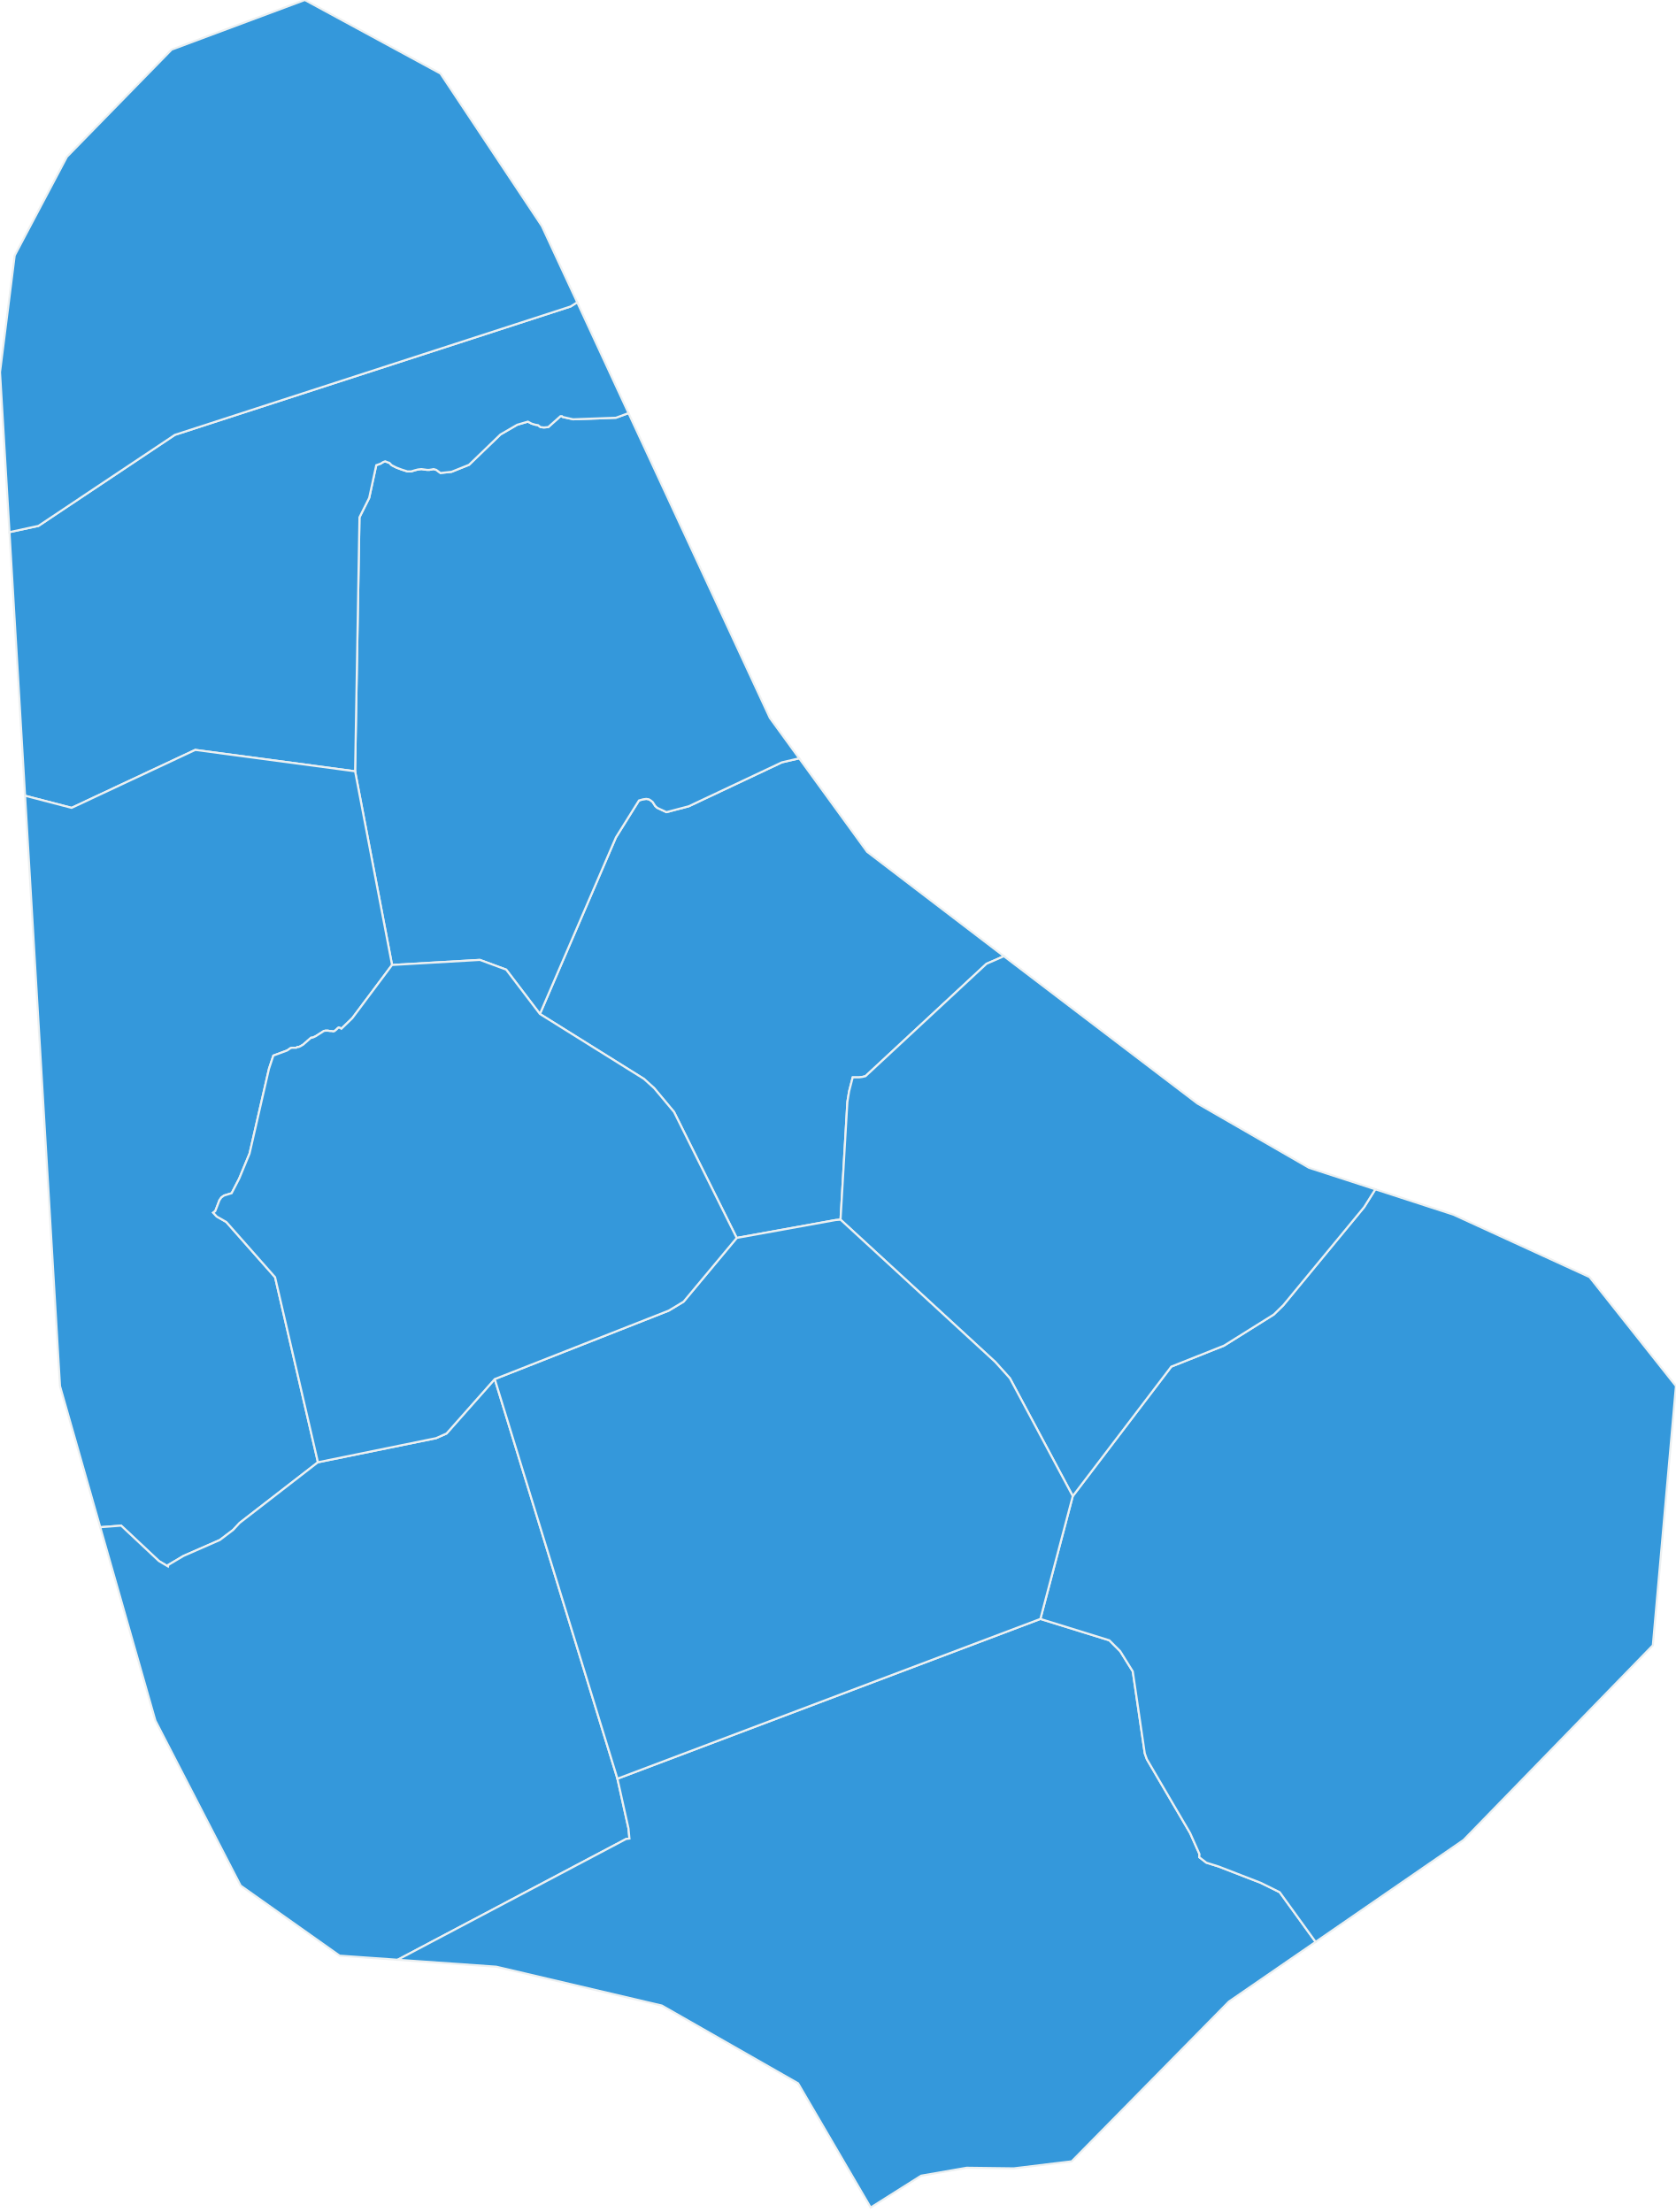
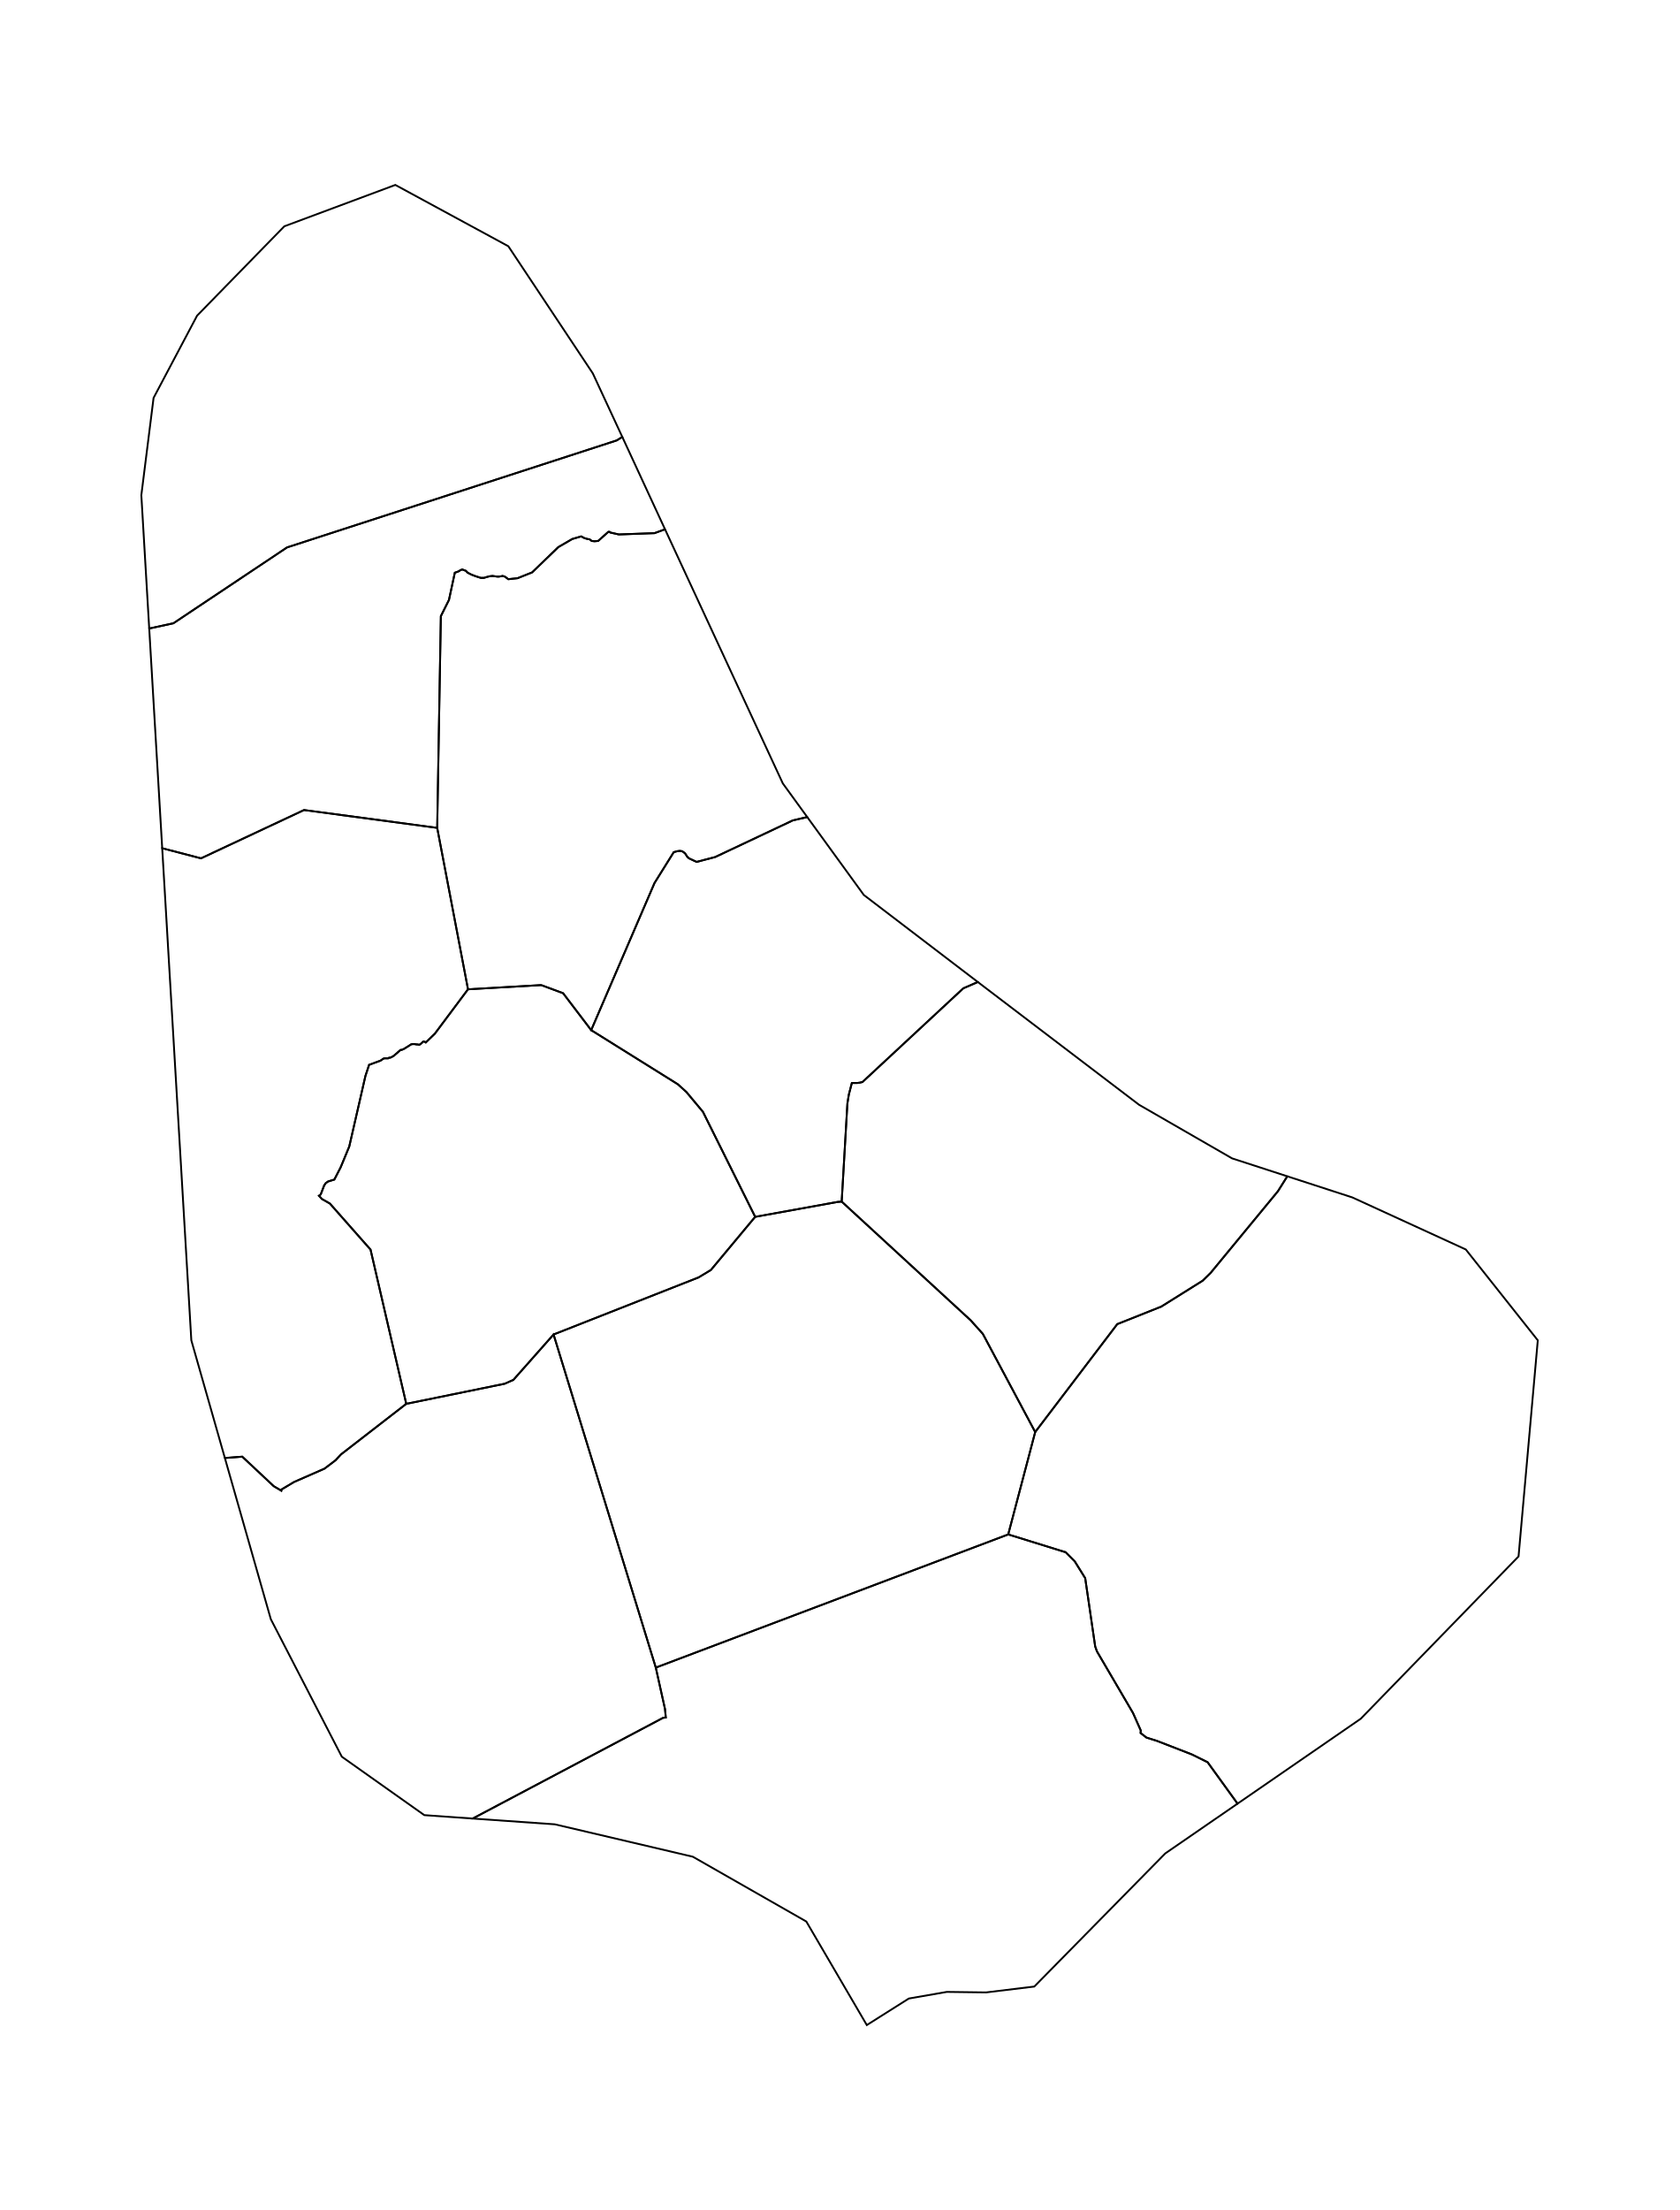
- <svg xmlns="http://www.w3.org/2000/svg" fill="#3498db" stroke="#ecf0f1" stroke-width="1" width="800" height="1056" viewBox="0 0 800 1056">
-   <path d="M381.484,362.023 413.892,406.642 479.198,456.491 470.883,460.116 413.135,513.766 411.589,514.137 410.134,514.323 407.042,514.323 405.314,521.006 404.496,526.018 401.222,582.262 398.857,582.448 351.658,590.986 321.739,530.844 312.281,519.52 307.37,515.065 257.716,484.064 294.001,399.779 305.005,382.141 307.006,381.584 308.461,381.398 309.734,381.584 310.644,382.141 311.553,382.884 312.735,384.74 313.736,385.668 318.101,387.711 328.741,384.926 373.212,363.946 381.484,362.023Z" name="Saint Joseph" name_en="Saint Joseph" gn_name="Saint Andrew" admin="Barbados" adm0_a3="BRB" iso_3166_2="BB-06" iso_a2="BB" postal="JS" type="Parish" type_en="Parish" wikidataid="Q550249" />
-   <path d="M300.014,197.23 367.49,342.756 381.484,362.023 373.212,363.946 328.741,384.926 318.101,387.711 313.736,385.668 312.735,384.74 311.553,382.884 310.644,382.141 309.734,381.584 308.461,381.398 307.006,381.584 305.005,382.141 294.001,399.779 257.716,484.064 241.619,462.9 229.069,458.259 187.145,460.673 169.502,368.216 171.594,246.968 176.232,237.683 179.597,222.085 181.689,221.342 182.871,220.599 183.871,220.228 184.781,220.599 185.872,220.97 186.963,222.085 189.146,223.199 191.601,224.127 194.511,225.056 196.239,225.056 198.058,224.499 199.513,224.127 201.15,223.942 203.878,224.313 204.879,224.313 206.061,224.127 206.97,223.942 208.243,224.313 210.244,225.799 215.519,225.241 223.885,221.899 238.891,207.414 246.894,202.772 251.986,201.286 253.714,202.215 255.533,202.772 256.806,202.958 257.989,203.886 259.625,204.072 261.717,203.886 267.537,198.686 268.265,198.686 268.629,199.058 273.54,200.172 294.001,199.429 300.014,197.23Z" name="Saint Andrew" name_en="Saint Andrew" gn_name="Saint Andrew" admin="Barbados" adm0_a3="BRB" iso_3166_2="BB-02" iso_a2="BB" postal="AN" type="Parish" type_en="Parish" wikidataid="Q1647439" />
-   <path d="M275.539,144.328 300.014,197.23 294.001,199.429 273.54,200.172 268.629,199.058 268.265,198.686 267.537,198.686 261.717,203.886 259.625,204.072 257.989,203.886 256.806,202.958 255.533,202.772 253.714,202.215 251.986,201.286 246.894,202.772 238.891,207.414 223.885,221.899 215.519,225.241 210.244,225.799 208.243,224.313 206.97,223.942 206.061,224.127 204.879,224.313 203.878,224.313 201.15,223.942 199.513,224.127 198.058,224.499 196.239,225.056 194.511,225.056 191.601,224.127 189.146,223.199 186.963,222.085 185.872,220.97 184.781,220.599 183.871,220.228 182.871,220.599 181.689,221.342 179.597,222.085 176.232,237.683 171.594,246.968 169.502,368.216 93.202,358.004 34.181,385.668 11.964,379.882 4.518,254.046 18.357,251.053 83.472,207.6 272.357,146.317 275.539,144.328Z" name="Saint Peter" name_en="Saint Peter" gn_name="Saint Peter" admin="Barbados" adm0_a3="BRB" iso_3166_2="BB-09" iso_a2="BB" postal="PE" type="Parish" type_en="Parish" wikidataid="Q932723" />
-   <path d="M4.518,254.046 0,177.683 7.018,121.969 31.937,74.88 81.919,23.693 145.507,0 210.24,35.101 258.647,107.93 275.539,144.328 272.357,146.317 83.472,207.6 18.357,251.053 4.518,254.046Z" name="Saint Lucy" name_en="Saint Lucy" gn_name="Saint Lucy" admin="Barbados" adm0_a3="BRB" iso_3166_2="BB-07" iso_a2="BB" postal="LU" type="Parish" type_en="Parish" wikidataid="Q1647447" />
-   <path d="M47.859,729.098 28.643,661.701 11.964,379.882 34.181,385.668 93.202,358.004 169.502,368.216 187.145,460.673 168.138,486.106 162.955,491.118 162.409,490.747 161.681,490.561 161.318,490.747 160.59,491.489 159.681,492.232 159.135,492.418 158.044,492.232 157.498,492.232 156.589,492.046 155.315,492.046 154.497,492.232 153.678,492.789 151.314,494.274 150.768,494.645 149.586,495.202 149.04,495.388 148.495,495.388 144.675,498.729 143.402,499.472 142.584,499.843 141.947,499.843 141.401,500.214 140.037,500.214 139.31,500.214 138.673,500.4 137.036,501.514 130.488,503.927 128.397,510.239 119.121,550.706 114.21,562.586 110.572,569.64 106.934,570.754 105.661,571.682 104.752,572.981 103.479,576.322 102.751,578.179 101.751,578.921 103.479,580.777 108.026,583.376 131.307,609.734 151.769,698.081 114.392,727.034 111.3,730.374 104.934,735.2 87.564,742.809 80.38,747.077 80.198,747.82 75.832,745.221 57.826,728.333 47.859,729.098Z" name="Saint James" name_en="Saint James" gn_name="Saint James" admin="Barbados" adm0_a3="BRB" iso_3166_2="BB-04" iso_a2="BB" postal="JM" type="Parish" type_en="Parish" wikidataid="Q592141" />
-   <path d="M189.836,935.583 162.12,933.633 114.859,900.176 74.185,821.422 47.859,729.098 57.826,728.333 75.832,745.221 80.198,747.82 80.38,747.077 87.564,742.809 104.934,735.2 111.3,730.374 114.392,727.034 151.769,698.081 208.153,686.574 213.154,684.347 236.163,658.363 294.729,849.143 300.004,872.895 300.458,877.719 298.912,877.905 189.836,935.583Z" name="Saint Michael" name_en="Saint Michael" gn_name="Saint Michael" admin="Barbados" adm0_a3="BRB" iso_3166_2="BB-08" iso_a2="BB" postal="MI" type="Parish" type_en="Parish" wikidataid="Q819170" />
-   <path d="M627.999,927.058 586.609,955.547 511.565,1031.805 483.924,1035.165 461.439,1034.873 439.671,1038.671 415.61,1053.864 380.952,994.554 315.933,957.446 236.878,938.892 189.836,935.583 298.912,877.905 300.458,877.719 300.004,872.895 294.729,849.143 496.619,772.873 529.54,783.08 534.724,788.276 540.726,797.926 546.455,837.081 547.456,839.865 568.1,875.121 572.556,885.141 572.465,886.626 575.83,889.224 581.741,891.079 601.839,898.872 610.842,903.326 627.999,927.058Z" name="Christ Church" name_en="Christ Church" gn_name="Christ Church" admin="Barbados" adm0_a3="BRB" iso_3166_2="BB-01" iso_a2="BB" postal="CC" type="Parish" type_en="Parish" wikidataid="Q1626524" />
-   <path d="M656.499,567.769 693.734,579.857 758.754,609.672 800,661.701 788.972,785.476 698.604,878.406 627.999,927.058 610.842,903.326 601.839,898.872 581.741,891.079 575.83,889.224 572.465,886.626 572.556,885.141 568.1,875.121 547.456,839.865 546.455,837.081 540.726,797.926 534.724,788.276 529.54,783.08 496.619,772.873 512.079,714.228 559.096,652.424 584.287,642.401 608.023,627.552 612.57,623.098 651.129,576.322 656.499,567.769Z" name="Saint Philip" name_en="Saint Philip" gn_name="Saint Philip" admin="Barbados" adm0_a3="BRB" iso_3166_2="BB-10" iso_a2="BB" postal="PH" type="Parish" type_en="Parish" wikidataid="Q1647436" />
-   <path d="M479.198,456.491 571.572,526.8 624.848,557.494 656.499,567.769 651.129,576.322 612.57,623.098 608.023,627.552 584.287,642.401 559.096,652.424 512.079,714.228 482.069,657.992 475.066,650.197 401.222,582.262 404.496,526.018 405.314,521.006 407.042,514.323 410.134,514.323 411.589,514.137 413.135,513.766 470.883,460.116 479.198,456.491Z" name="Saint John" name_en="Saint John" gn_name="Saint John" admin="Barbados" adm0_a3="BRB" iso_3166_2="BB-05" iso_a2="BB" postal="JN" type="Parish" type_en="Parish" wikidataid="Q1626540" />
-   <path d="M401.222,582.262 475.066,650.197 482.069,657.992 512.079,714.228 496.619,772.873 294.729,849.143 236.163,658.363 319.192,625.696 326.286,621.427 351.658,590.986 398.857,582.448 401.222,582.262Z" name="Saint George" name_en="Saint George" gn_name="Saint George" admin="Barbados" adm0_a3="BRB" iso_3166_2="BB-03" iso_a2="BB" postal="GE" type="Parish" type_en="Parish" wikidataid="Q1647443" />
-   <path d="M229.069,458.259 241.619,462.9 257.716,484.064 307.37,515.065 312.281,519.52 321.739,530.844 351.658,590.986 326.286,621.427 319.192,625.696 236.163,658.363 213.154,684.347 208.153,686.574 151.769,698.081 131.307,609.734 108.026,583.376 103.479,580.777 101.751,578.921 102.751,578.179 103.479,576.322 104.752,572.981 105.661,571.682 106.934,570.754 110.572,569.64 114.21,562.586 119.121,550.706 128.397,510.239 130.488,503.927 137.036,501.514 138.673,500.4 139.31,500.214 140.037,500.214 141.401,500.214 141.947,499.843 142.584,499.843 143.402,499.472 144.675,498.729 148.495,495.388 149.04,495.388 149.586,495.202 150.768,494.645 151.314,494.274 153.678,492.789 154.497,492.232 155.315,492.046 156.589,492.046 157.498,492.232 158.044,492.232 159.135,492.418 159.681,492.232 160.59,491.489 161.318,490.747 161.681,490.561 162.409,490.747 162.955,491.118 168.138,486.106 187.145,460.673 229.069,458.259Z" name="Saint Thomas" name_en="Saint Thomas" gn_name="Saint Thomas" admin="Barbados" adm0_a3="BRB" iso_3166_2="BB-11" iso_a2="BB" postal="TH" type="Parish" type_en="Parish" wikidataid="Q1647432" />
+ <svg xmlns="http://www.w3.org/2000/svg" baseProfile="full" height="600px" version="1.1" viewBox="-80.527 -105.913 961.054 1265.69" width="456px">
+   <defs />
+   <path d="M 381.484,362.023 L 413.892,406.642 L 479.198,456.491 L 470.883,460.116 L 413.135,513.766 L 411.589,514.137 L 410.134,514.323 L 407.042,514.323 L 405.314,521.006 L 404.496,526.018 L 401.222,582.262 L 398.857,582.448 L 351.658,590.986 L 321.739,530.844 L 312.281,519.52 L 307.37,515.065 L 257.716,484.064 L 294.001,399.779 L 305.005,382.141 L 307.006,381.584 L 308.461,381.398 L 309.734,381.584 L 310.644,382.141 L 311.553,382.884 L 312.735,384.74 L 313.736,385.668 L 318.101,387.711 L 328.741,384.926 L 373.212,363.946 L 381.484,362.023" fill="none" stroke="#000000" stroke-width="1.054" />
+   <path d="M 300.014,197.23 L 367.49,342.756 L 381.484,362.023 L 373.212,363.946 L 328.741,384.926 L 318.101,387.711 L 313.736,385.668 L 312.735,384.74 L 311.553,382.884 L 310.644,382.141 L 309.734,381.584 L 308.461,381.398 L 307.006,381.584 L 305.005,382.141 L 294.001,399.779 L 257.716,484.064 L 241.619,462.9 L 229.069,458.259 L 187.145,460.673 L 169.502,368.216 L 171.594,246.968 L 176.232,237.683 L 179.597,222.085 L 181.689,221.342 L 182.871,220.599 L 183.871,220.228 L 184.781,220.599 L 185.872,220.97 L 186.963,222.085 L 189.146,223.199 L 191.601,224.127 L 194.511,225.056 L 196.239,225.056 L 198.058,224.499 L 199.513,224.127 L 201.15,223.942 L 203.878,224.313 L 204.879,224.313 L 206.061,224.127 L 206.97,223.942 L 208.243,224.313 L 210.244,225.799 L 215.519,225.241 L 223.885,221.899 L 238.891,207.414 L 246.894,202.772 L 251.986,201.286 L 253.714,202.215 L 255.533,202.772 L 256.806,202.958 L 257.989,203.886 L 259.625,204.072 L 261.717,203.886 L 267.537,198.686 L 268.265,198.686 L 268.629,199.058 L 273.54,200.172 L 294.001,199.429 L 300.014,197.23" fill="none" stroke="#000000" stroke-width="1.054" />
+   <path d="M 275.539,144.328 L 300.014,197.23 L 294.001,199.429 L 273.54,200.172 L 268.629,199.058 L 268.265,198.686 L 267.537,198.686 L 261.717,203.886 L 259.625,204.072 L 257.989,203.886 L 256.806,202.958 L 255.533,202.772 L 253.714,202.215 L 251.986,201.286 L 246.894,202.772 L 238.891,207.414 L 223.885,221.899 L 215.519,225.241 L 210.244,225.799 L 208.243,224.313 L 206.97,223.942 L 206.061,224.127 L 204.879,224.313 L 203.878,224.313 L 201.15,223.942 L 199.513,224.127 L 198.058,224.499 L 196.239,225.056 L 194.511,225.056 L 191.601,224.127 L 189.146,223.199 L 186.963,222.085 L 185.872,220.97 L 184.781,220.599 L 183.871,220.228 L 182.871,220.599 L 181.689,221.342 L 179.597,222.085 L 176.232,237.683 L 171.594,246.968 L 169.502,368.216 L 93.202,358.004 L 34.181,385.668 L 11.964,379.882 L 4.518,254.046 L 18.357,251.053 L 83.472,207.6 L 272.357,146.317 L 275.539,144.328" fill="none" stroke="#000000" stroke-width="1.054" />
+   <path d="M 4.518,254.046 L 0.0,177.683 L 7.018,121.969 L 31.937,74.88 L 81.919,23.693 L 145.507,0.0 L 210.24,35.101 L 258.647,107.93 L 275.539,144.328 L 272.357,146.317 L 83.472,207.6 L 18.357,251.053 L 4.518,254.046" fill="none" stroke="#000000" stroke-width="1.054" />
+   <path d="M 47.859,729.098 L 28.643,661.701 L 11.964,379.882 L 34.181,385.668 L 93.202,358.004 L 169.502,368.216 L 187.145,460.673 L 168.138,486.106 L 162.955,491.118 L 162.409,490.747 L 161.681,490.561 L 161.318,490.747 L 160.59,491.489 L 159.681,492.232 L 159.135,492.418 L 158.044,492.232 L 157.498,492.232 L 156.589,492.046 L 155.315,492.046 L 154.497,492.232 L 153.678,492.789 L 151.314,494.274 L 150.768,494.645 L 149.586,495.202 L 149.04,495.388 L 148.495,495.388 L 144.675,498.729 L 143.402,499.472 L 142.584,499.843 L 141.947,499.843 L 141.401,500.214 L 140.037,500.214 L 139.31,500.214 L 138.673,500.4 L 137.036,501.514 L 130.488,503.927 L 128.397,510.239 L 119.121,550.706 L 114.21,562.586 L 110.572,569.64 L 106.934,570.754 L 105.661,571.682 L 104.752,572.981 L 103.479,576.322 L 102.751,578.179 L 101.751,578.921 L 103.479,580.777 L 108.026,583.376 L 131.307,609.734 L 151.769,698.081 L 114.392,727.034 L 111.3,730.374 L 104.934,735.2 L 87.564,742.809 L 80.38,747.077 L 80.198,747.82 L 75.832,745.221 L 57.826,728.333 L 47.859,729.098" fill="none" stroke="#000000" stroke-width="1.054" />
+   <path d="M 189.836,935.583 L 162.12,933.633 L 114.859,900.176 L 74.185,821.422 L 47.859,729.098 L 57.826,728.333 L 75.832,745.221 L 80.198,747.82 L 80.38,747.077 L 87.564,742.809 L 104.934,735.2 L 111.3,730.374 L 114.392,727.034 L 151.769,698.081 L 208.153,686.574 L 213.154,684.347 L 236.163,658.363 L 294.729,849.143 L 300.004,872.895 L 300.458,877.719 L 298.912,877.905 L 189.836,935.583" fill="none" stroke="#000000" stroke-width="1.054" />
+   <path d="M 627.999,927.058 L 586.609,955.547 L 511.565,1031.805 L 483.924,1035.165 L 461.439,1034.873 L 439.671,1038.671 L 415.61,1053.864 L 380.952,994.554 L 315.933,957.446 L 236.878,938.892 L 189.836,935.583 L 298.912,877.905 L 300.458,877.719 L 300.004,872.895 L 294.729,849.143 L 496.619,772.873 L 529.54,783.08 L 534.724,788.276 L 540.726,797.926 L 546.455,837.081 L 547.456,839.865 L 568.1,875.121 L 572.556,885.141 L 572.465,886.626 L 575.83,889.224 L 581.741,891.079 L 601.839,898.872 L 610.842,903.326 L 627.999,927.058" fill="none" stroke="#000000" stroke-width="1.054" />
+   <path d="M 656.499,567.769 L 693.734,579.857 L 758.754,609.672 L 800.0,661.701 L 788.972,785.476 L 698.604,878.406 L 627.999,927.058 L 610.842,903.326 L 601.839,898.872 L 581.741,891.079 L 575.83,889.224 L 572.465,886.626 L 572.556,885.141 L 568.1,875.121 L 547.456,839.865 L 546.455,837.081 L 540.726,797.926 L 534.724,788.276 L 529.54,783.08 L 496.619,772.873 L 512.079,714.228 L 559.096,652.424 L 584.287,642.401 L 608.023,627.552 L 612.57,623.098 L 651.129,576.322 L 656.499,567.769" fill="none" stroke="#000000" stroke-width="1.054" />
+   <path d="M 479.198,456.491 L 571.572,526.8 L 624.848,557.494 L 656.499,567.769 L 651.129,576.322 L 612.57,623.098 L 608.023,627.552 L 584.287,642.401 L 559.096,652.424 L 512.079,714.228 L 482.069,657.992 L 475.066,650.197 L 401.222,582.262 L 404.496,526.018 L 405.314,521.006 L 407.042,514.323 L 410.134,514.323 L 411.589,514.137 L 413.135,513.766 L 470.883,460.116 L 479.198,456.491" fill="none" stroke="#000000" stroke-width="1.054" />
+   <path d="M 401.222,582.262 L 475.066,650.197 L 482.069,657.992 L 512.079,714.228 L 496.619,772.873 L 294.729,849.143 L 236.163,658.363 L 319.192,625.696 L 326.286,621.427 L 351.658,590.986 L 398.857,582.448 L 401.222,582.262" fill="none" stroke="#000000" stroke-width="1.054" />
+   <path d="M 229.069,458.259 L 241.619,462.9 L 257.716,484.064 L 307.37,515.065 L 312.281,519.52 L 321.739,530.844 L 351.658,590.986 L 326.286,621.427 L 319.192,625.696 L 236.163,658.363 L 213.154,684.347 L 208.153,686.574 L 151.769,698.081 L 131.307,609.734 L 108.026,583.376 L 103.479,580.777 L 101.751,578.921 L 102.751,578.179 L 103.479,576.322 L 104.752,572.981 L 105.661,571.682 L 106.934,570.754 L 110.572,569.64 L 114.21,562.586 L 119.121,550.706 L 128.397,510.239 L 130.488,503.927 L 137.036,501.514 L 138.673,500.4 L 139.31,500.214 L 140.037,500.214 L 141.401,500.214 L 141.947,499.843 L 142.584,499.843 L 143.402,499.472 L 144.675,498.729 L 148.495,495.388 L 149.04,495.388 L 149.586,495.202 L 150.768,494.645 L 151.314,494.274 L 153.678,492.789 L 154.497,492.232 L 155.315,492.046 L 156.589,492.046 L 157.498,492.232 L 158.044,492.232 L 159.135,492.418 L 159.681,492.232 L 160.59,491.489 L 161.318,490.747 L 161.681,490.561 L 162.409,490.747 L 162.955,491.118 L 168.138,486.106 L 187.145,460.673 L 229.069,458.259" fill="none" stroke="#000000" stroke-width="1.054" />
</svg>
